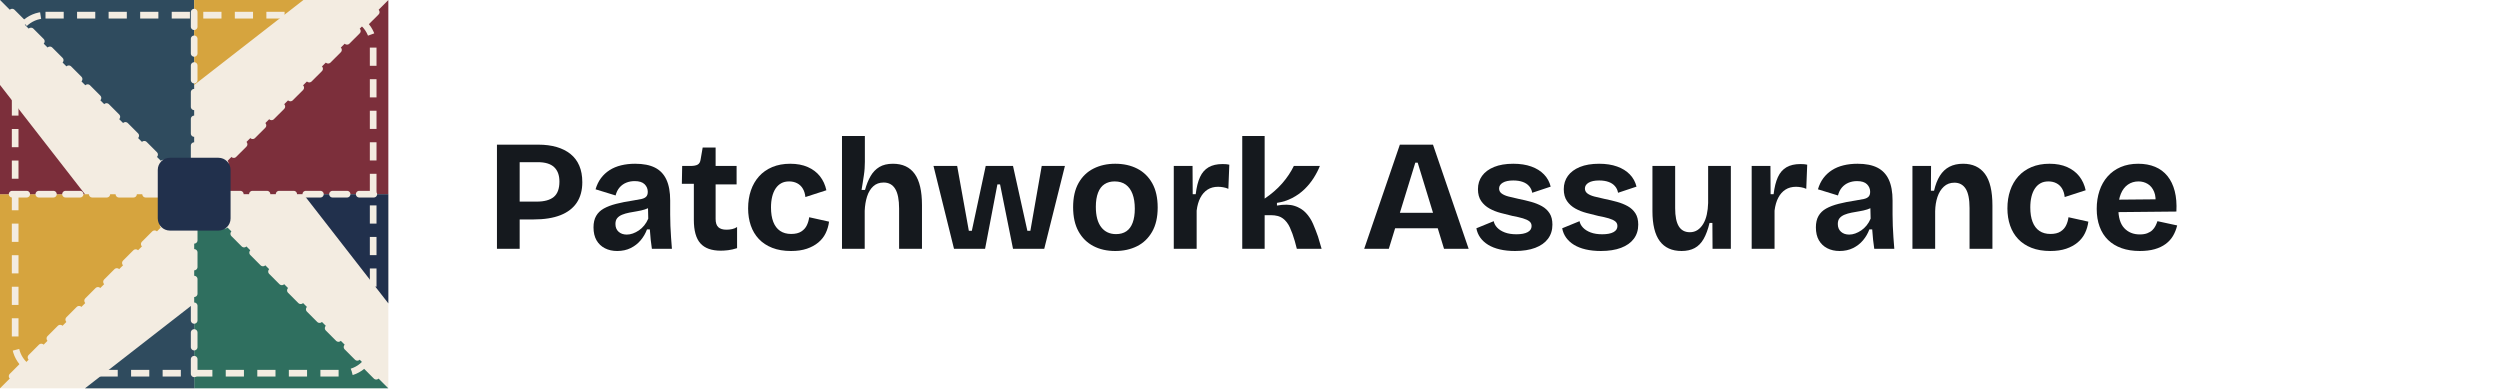
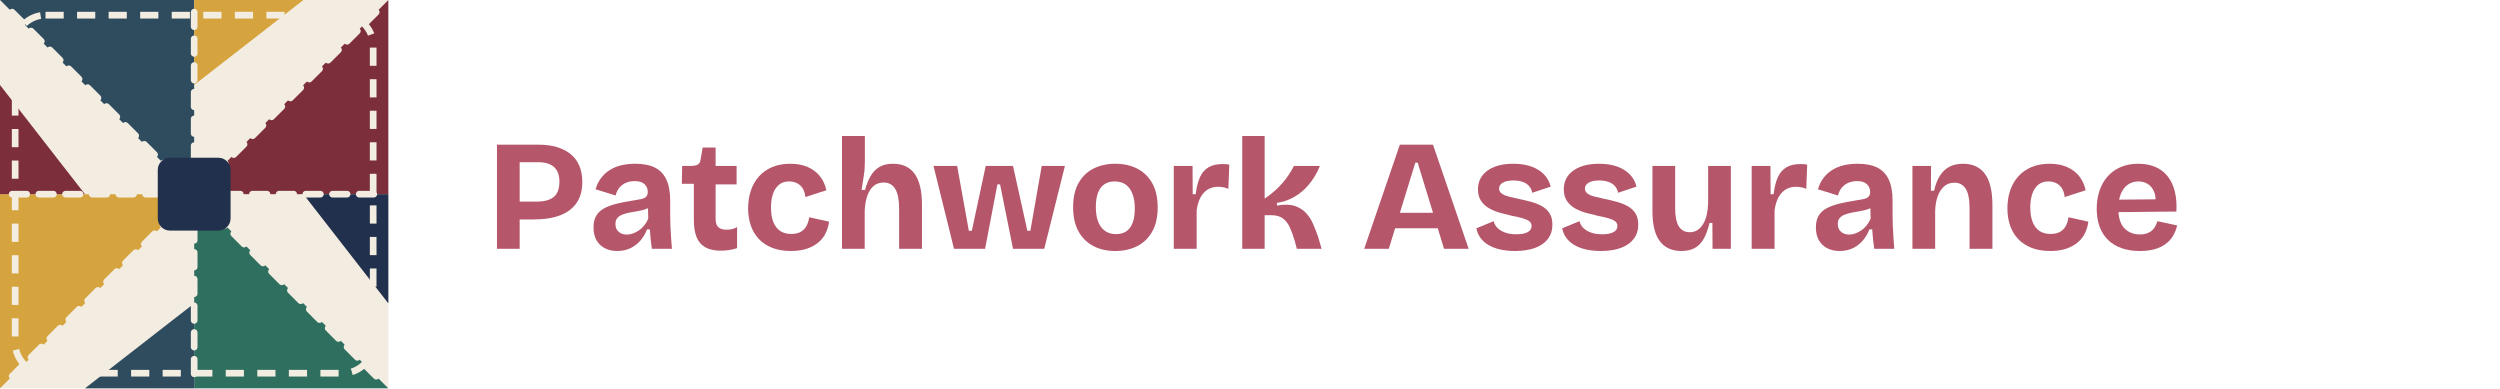
<svg xmlns="http://www.w3.org/2000/svg" viewBox="0 0 412 64" width="412" height="64">
  <style>
-     .pa-wordmark { fill: #15191e; }
-     @media (prefers-color-scheme: dark) { .pa-wordmark { fill: #f3ece1; } }
+     .pa-wordmark { fill: #b5566b; }
  </style>
  <g>
    <path d="M0 0 L32 32 L0 32 Z" fill="#f3ece1" />
    <path d="M32 0 L64 0 L32 32 Z" fill="#f3ece1" />
    <path d="M64 32 L64 64 L32 32 Z" fill="#f3ece1" />
    <path d="M0 64 L32 64 L32 32 Z" fill="#f3ece1" />
    <path d="M0 0 L32 0 L32 32 Z" fill="#2f4b5e" />
    <path d="M64 0 L64 32 L32 32 Z" fill="#7c2f3b" />
    <path d="M64 64 L32 64 L32 32 Z" fill="#2f6f5f" />
    <path d="M0 64 L0 32 L32 32 Z" fill="#d6a43e" />
    <path d="M0 32 L0 14 L14 32 Z" fill="#7c2f3b" />
    <path d="M32 0 L50 0 L32 14 Z" fill="#d6a43e" />
    <path d="M64 32 L64 50 L50 32 Z" fill="#21304c" />
    <path d="M32 64 L14 64 L32 50 Z" fill="#2f4b5e" />
    <g stroke="#f3ece1" stroke-width="1.1" stroke-dasharray="2.4 2" fill="none" stroke-linecap="round">
      <path d="M2 2 L30 30" />
      <path d="M62 2 L34 30" />
      <path d="M62 62 L34 34" />
      <path d="M2 62 L30 34" />
      <path d="M32 2 V62" />
      <path d="M2 32 H62" />
    </g>
    <rect x="26" y="26" width="12" height="12" rx="2" fill="#21304c" />
    <rect x="2.5" y="2.5" width="59" height="59" rx="5" fill="none" stroke="#f3ece1" stroke-width="1.1" stroke-dasharray="3 2.2" />
  </g>
  <g class="pa-wordmark" transform="translate(80.0,41.0) scale(0.026,-0.026)">
    <path transform="translate(0,0)" d="M174 186V299H325Q397 299 433.0 328.5Q469 358 469 426Q469 486 435.5 517.5Q402 549 332 549H174V660H336Q400 660 451.5 645.0Q503 630 539.5 600.5Q576 571 595.0 526.5Q614 482 614 422Q614 345 579.0 292.5Q544 240 475.5 213.0Q407 186 305 186ZM73 0V660H217V0Z" />
    <path transform="translate(646,0)" d="M189 -14Q145 -14 111.0 3.5Q77 21 58.0 54.0Q39 87 39 136Q39 179 55.5 208.0Q72 237 104.0 255.0Q136 273 183.0 285.0Q230 297 290 306Q322 311 342.5 315.5Q363 320 373.0 330.5Q383 341 383 361Q383 389 363.0 409.0Q343 429 300 429Q271 429 246.5 419.0Q222 409 204.5 389.0Q187 369 179 338L52 377Q64 418 86.5 448.0Q109 478 141.0 498.5Q173 519 214.0 529.0Q255 539 303 539Q380 539 428.5 514.5Q477 490 501.0 438.5Q525 387 525 306V216Q525 181 526.5 145.0Q528 109 530.5 72.5Q533 36 536 0H409Q405 25 401.5 57.5Q398 90 396 123H378Q364 85 338.0 54.0Q312 23 274.5 4.5Q237 -14 189 -14ZM250 90Q269 90 288.5 97.0Q308 104 326.5 116.5Q345 129 360.5 148.0Q376 167 386 191L384 275L407 270Q389 257 365.0 249.5Q341 242 315.5 238.0Q290 234 265.0 229.0Q240 224 220.5 216.0Q201 208 189.5 194.5Q178 181 178 157Q178 126 198.0 108.0Q218 90 250 90Z" />
    <path transform="translate(1231,0)" d="M261 -12Q173 -12 131.5 34.5Q90 81 90 183V412H14L16 525H69Q100 525 115.0 534.0Q130 543 133 567L146 642H228V525H361V408H228V189Q228 153 245.0 137.0Q262 121 297 121Q316 121 333.5 125.0Q351 129 364 138V4Q333 -6 307.0 -9.0Q281 -12 261 -12Z" />
    <path transform="translate(1628,0)" d="M309 -14Q241 -14 190.0 6.0Q139 26 105.0 62.0Q71 98 54.0 147.5Q37 197 37 256Q37 318 54.5 369.5Q72 421 106.0 459.0Q140 497 190.0 518.0Q240 539 304 539Q368 539 415.5 518.0Q463 497 492.5 459.5Q522 422 533 371L400 328Q397 359 383.5 381.5Q370 404 347.5 415.5Q325 427 297 427Q268 427 247.0 415.5Q226 404 211.5 382.5Q197 361 189.5 330.5Q182 300 182 262Q182 208 196.5 170.5Q211 133 239.5 113.5Q268 94 310 94Q350 94 374.0 109.5Q398 125 409.5 149.5Q421 174 424 200L550 172Q545 133 528.5 99.0Q512 65 482.0 40.0Q452 15 409.5 0.5Q367 -14 309 -14Z" />
    <path transform="translate(2194,0)" d="M66 0V330V715H211V551Q211 531 209.5 509.0Q208 487 204.5 464.5Q201 442 197.5 419.0Q194 396 190 373H212Q226 424 247.5 461.0Q269 498 303.0 518.5Q337 539 389 539Q481 539 527.0 474.5Q573 410 573 277V0H428V255Q428 339 403.5 379.5Q379 420 330 420Q290 420 264.0 396.0Q238 372 225.0 331.5Q212 291 210 241V0Z" />
    <path transform="translate(2825,0)" d="M145 0 15 525H165L239 114H258L346 525H519L610 114H629L701 525H848L717 0H519L437 408H420L342 0Z" />
    <path transform="translate(3688,0)" d="M304 -14Q225 -14 165.0 17.5Q105 49 71.0 110.5Q37 172 37 264Q37 356 71.5 417.0Q106 478 166.5 508.5Q227 539 304 539Q383 539 443.5 508.0Q504 477 538.5 415.5Q573 354 573 262Q573 169 537.5 107.5Q502 46 441.5 16.0Q381 -14 304 -14ZM309 93Q348 93 374.5 111.0Q401 129 414.5 165.5Q428 202 428 254Q428 309 413.5 347.5Q399 386 371.0 406.5Q343 427 300 427Q263 427 236.0 409.5Q209 392 195.0 355.5Q181 319 181 266Q181 181 215.0 137.0Q249 93 309 93Z" />
    <path transform="translate(4297,0)" d="M66 0V254V525H185L186 346H205Q213 413 232.5 455.0Q252 497 287.0 517.0Q322 537 374 537Q383 537 393.5 536.5Q404 536 418 533L412 380Q397 387 379.0 390.0Q361 393 347 393Q308 393 280.0 375.0Q252 357 234.5 323.5Q217 290 211 242V0Z" />
    <path transform="translate(4731,0)" d="M66 0V715H208V318Q239 339 267.5 363.5Q296 388 319.5 415.0Q343 442 361.5 470.0Q380 498 393 525H558Q543 487 518.5 448.5Q494 410 460.5 377.5Q427 345 383.0 322.0Q339 299 286 291V274Q353 286 397.0 272.0Q441 258 469.5 227.5Q498 197 515.0 157.5Q532 118 546 78L569 0H412L399 49Q385 98 368.0 135.0Q351 172 323.5 192.5Q296 213 248 213H208V0Z" />
    <path transform="translate(5552,0)" d="M18 0 244 660H454L680 0H524L357 546H342L174 0ZM145 130V228H574V130Z" />
    <path transform="translate(6250,0)" d="M276 -14Q223 -14 180.0 -4.0Q137 6 106.0 25.0Q75 44 56.0 70.5Q37 97 31 130L141 175Q145 153 163.0 134.0Q181 115 211.5 103.5Q242 92 285 92Q331 92 356.0 105.5Q381 119 381 144Q381 163 367.0 174.0Q353 185 326.0 193.0Q299 201 261 208Q224 217 185.5 227.0Q147 237 114.5 255.0Q82 273 61.5 302.5Q41 332 41 378Q41 426 67.0 462.0Q93 498 143.0 518.5Q193 539 265 539Q330 539 379.0 521.5Q428 504 459.5 471.5Q491 439 502 394L385 355Q381 379 365.5 397.0Q350 415 324.5 424.0Q299 433 265 433Q222 433 198.5 419.0Q175 405 175 382Q175 363 190.5 351.0Q206 339 234.0 331.5Q262 324 300 316Q340 308 378.0 297.5Q416 287 446.5 270.0Q477 253 495.0 225.0Q513 197 513 153Q513 101 485.0 63.5Q457 26 404.0 6.0Q351 -14 276 -14Z" />
    <path transform="translate(6794,0)" d="M276 -14Q223 -14 180.0 -4.0Q137 6 106.0 25.0Q75 44 56.0 70.5Q37 97 31 130L141 175Q145 153 163.0 134.0Q181 115 211.5 103.5Q242 92 285 92Q331 92 356.0 105.5Q381 119 381 144Q381 163 367.0 174.0Q353 185 326.0 193.0Q299 201 261 208Q224 217 185.5 227.0Q147 237 114.5 255.0Q82 273 61.5 302.5Q41 332 41 378Q41 426 67.0 462.0Q93 498 143.0 518.5Q193 539 265 539Q330 539 379.0 521.5Q428 504 459.5 471.5Q491 439 502 394L385 355Q381 379 365.5 397.0Q350 415 324.5 424.0Q299 433 265 433Q222 433 198.5 419.0Q175 405 175 382Q175 363 190.5 351.0Q206 339 234.0 331.5Q262 324 300 316Q340 308 378.0 297.5Q416 287 446.5 270.0Q477 253 495.0 225.0Q513 197 513 153Q513 101 485.0 63.5Q457 26 404.0 6.0Q351 -14 276 -14Z" />
    <path transform="translate(7338,0)" d="M244 -14Q152 -14 105.5 48.5Q59 111 59 239V525H203V257Q203 180 226.0 142.5Q249 105 296 105Q324 105 345.0 119.0Q366 133 381.0 158.0Q396 183 403.5 217.0Q411 251 412 290V525H556V214V0H440L439 164H421Q406 102 383.5 62.5Q361 23 326.5 4.5Q292 -14 244 -14Z" />
    <path transform="translate(7960,0)" d="M66 0V254V525H185L186 346H205Q213 413 232.5 455.0Q252 497 287.0 517.0Q322 537 374 537Q383 537 393.5 536.5Q404 536 418 533L412 380Q397 387 379.0 390.0Q361 393 347 393Q308 393 280.0 375.0Q252 357 234.5 323.5Q217 290 211 242V0Z" />
    <path transform="translate(8394,0)" d="M189 -14Q145 -14 111.0 3.5Q77 21 58.0 54.0Q39 87 39 136Q39 179 55.5 208.0Q72 237 104.0 255.0Q136 273 183.0 285.0Q230 297 290 306Q322 311 342.5 315.5Q363 320 373.0 330.5Q383 341 383 361Q383 389 363.0 409.0Q343 429 300 429Q271 429 246.5 419.0Q222 409 204.5 389.0Q187 369 179 338L52 377Q64 418 86.5 448.0Q109 478 141.0 498.5Q173 519 214.0 529.0Q255 539 303 539Q380 539 428.5 514.5Q477 490 501.0 438.5Q525 387 525 306V216Q525 181 526.5 145.0Q528 109 530.5 72.5Q533 36 536 0H409Q405 25 401.5 57.5Q398 90 396 123H378Q364 85 338.0 54.0Q312 23 274.5 4.5Q237 -14 189 -14ZM250 90Q269 90 288.5 97.0Q308 104 326.5 116.5Q345 129 360.5 148.0Q376 167 386 191L384 275L407 270Q389 257 365.0 249.5Q341 242 315.5 238.0Q290 234 265.0 229.0Q240 224 220.5 216.0Q201 208 189.5 194.5Q178 181 178 157Q178 126 198.0 108.0Q218 90 250 90Z" />
    <path transform="translate(8979,0)" d="M66 0V318V525H184L183 368H203Q216 425 240.0 463.0Q264 501 300.5 520.0Q337 539 387 539Q478 539 525.5 475.0Q573 411 573 274V0H428V258Q428 342 403.5 380.5Q379 419 332 419Q292 419 265.0 394.0Q238 369 224.5 328.5Q211 288 210 238V0Z" />
    <path transform="translate(9610,0)" d="M309 -14Q241 -14 190.0 6.0Q139 26 105.0 62.0Q71 98 54.0 147.5Q37 197 37 256Q37 318 54.5 369.5Q72 421 106.0 459.0Q140 497 190.0 518.0Q240 539 304 539Q368 539 415.5 518.0Q463 497 492.5 459.5Q522 422 533 371L400 328Q397 359 383.5 381.5Q370 404 347.5 415.5Q325 427 297 427Q268 427 247.0 415.5Q226 404 211.5 382.5Q197 361 189.5 330.5Q182 300 182 262Q182 208 196.5 170.5Q211 133 239.5 113.5Q268 94 310 94Q350 94 374.0 109.5Q398 125 409.5 149.5Q421 174 424 200L550 172Q545 133 528.5 99.0Q512 65 482.0 40.0Q452 15 409.5 0.5Q367 -14 309 -14Z" />
    <path transform="translate(10176,0)" d="M310 -14Q245 -14 194.5 4.0Q144 22 109.0 56.0Q74 90 55.5 140.0Q37 190 37 253Q37 315 54.5 367.5Q72 420 106.0 458.5Q140 497 189.0 518.0Q238 539 300 539Q360 539 407.0 519.5Q454 500 485.5 461.0Q517 422 531.5 365.5Q546 309 542 236L130 232V311L459 314L408 274Q415 327 401.0 361.0Q387 395 360.5 411.0Q334 427 302 427Q264 427 235.0 407.0Q206 387 190.0 348.5Q174 310 174 256Q174 171 211.5 131.0Q249 91 310 91Q338 91 357.5 98.5Q377 106 389.5 118.0Q402 130 409.5 145.0Q417 160 422 175L547 148Q538 111 520.5 81.5Q503 52 474.0 30.5Q445 9 404.5 -2.5Q364 -14 310 -14Z" />
  </g>
</svg>
